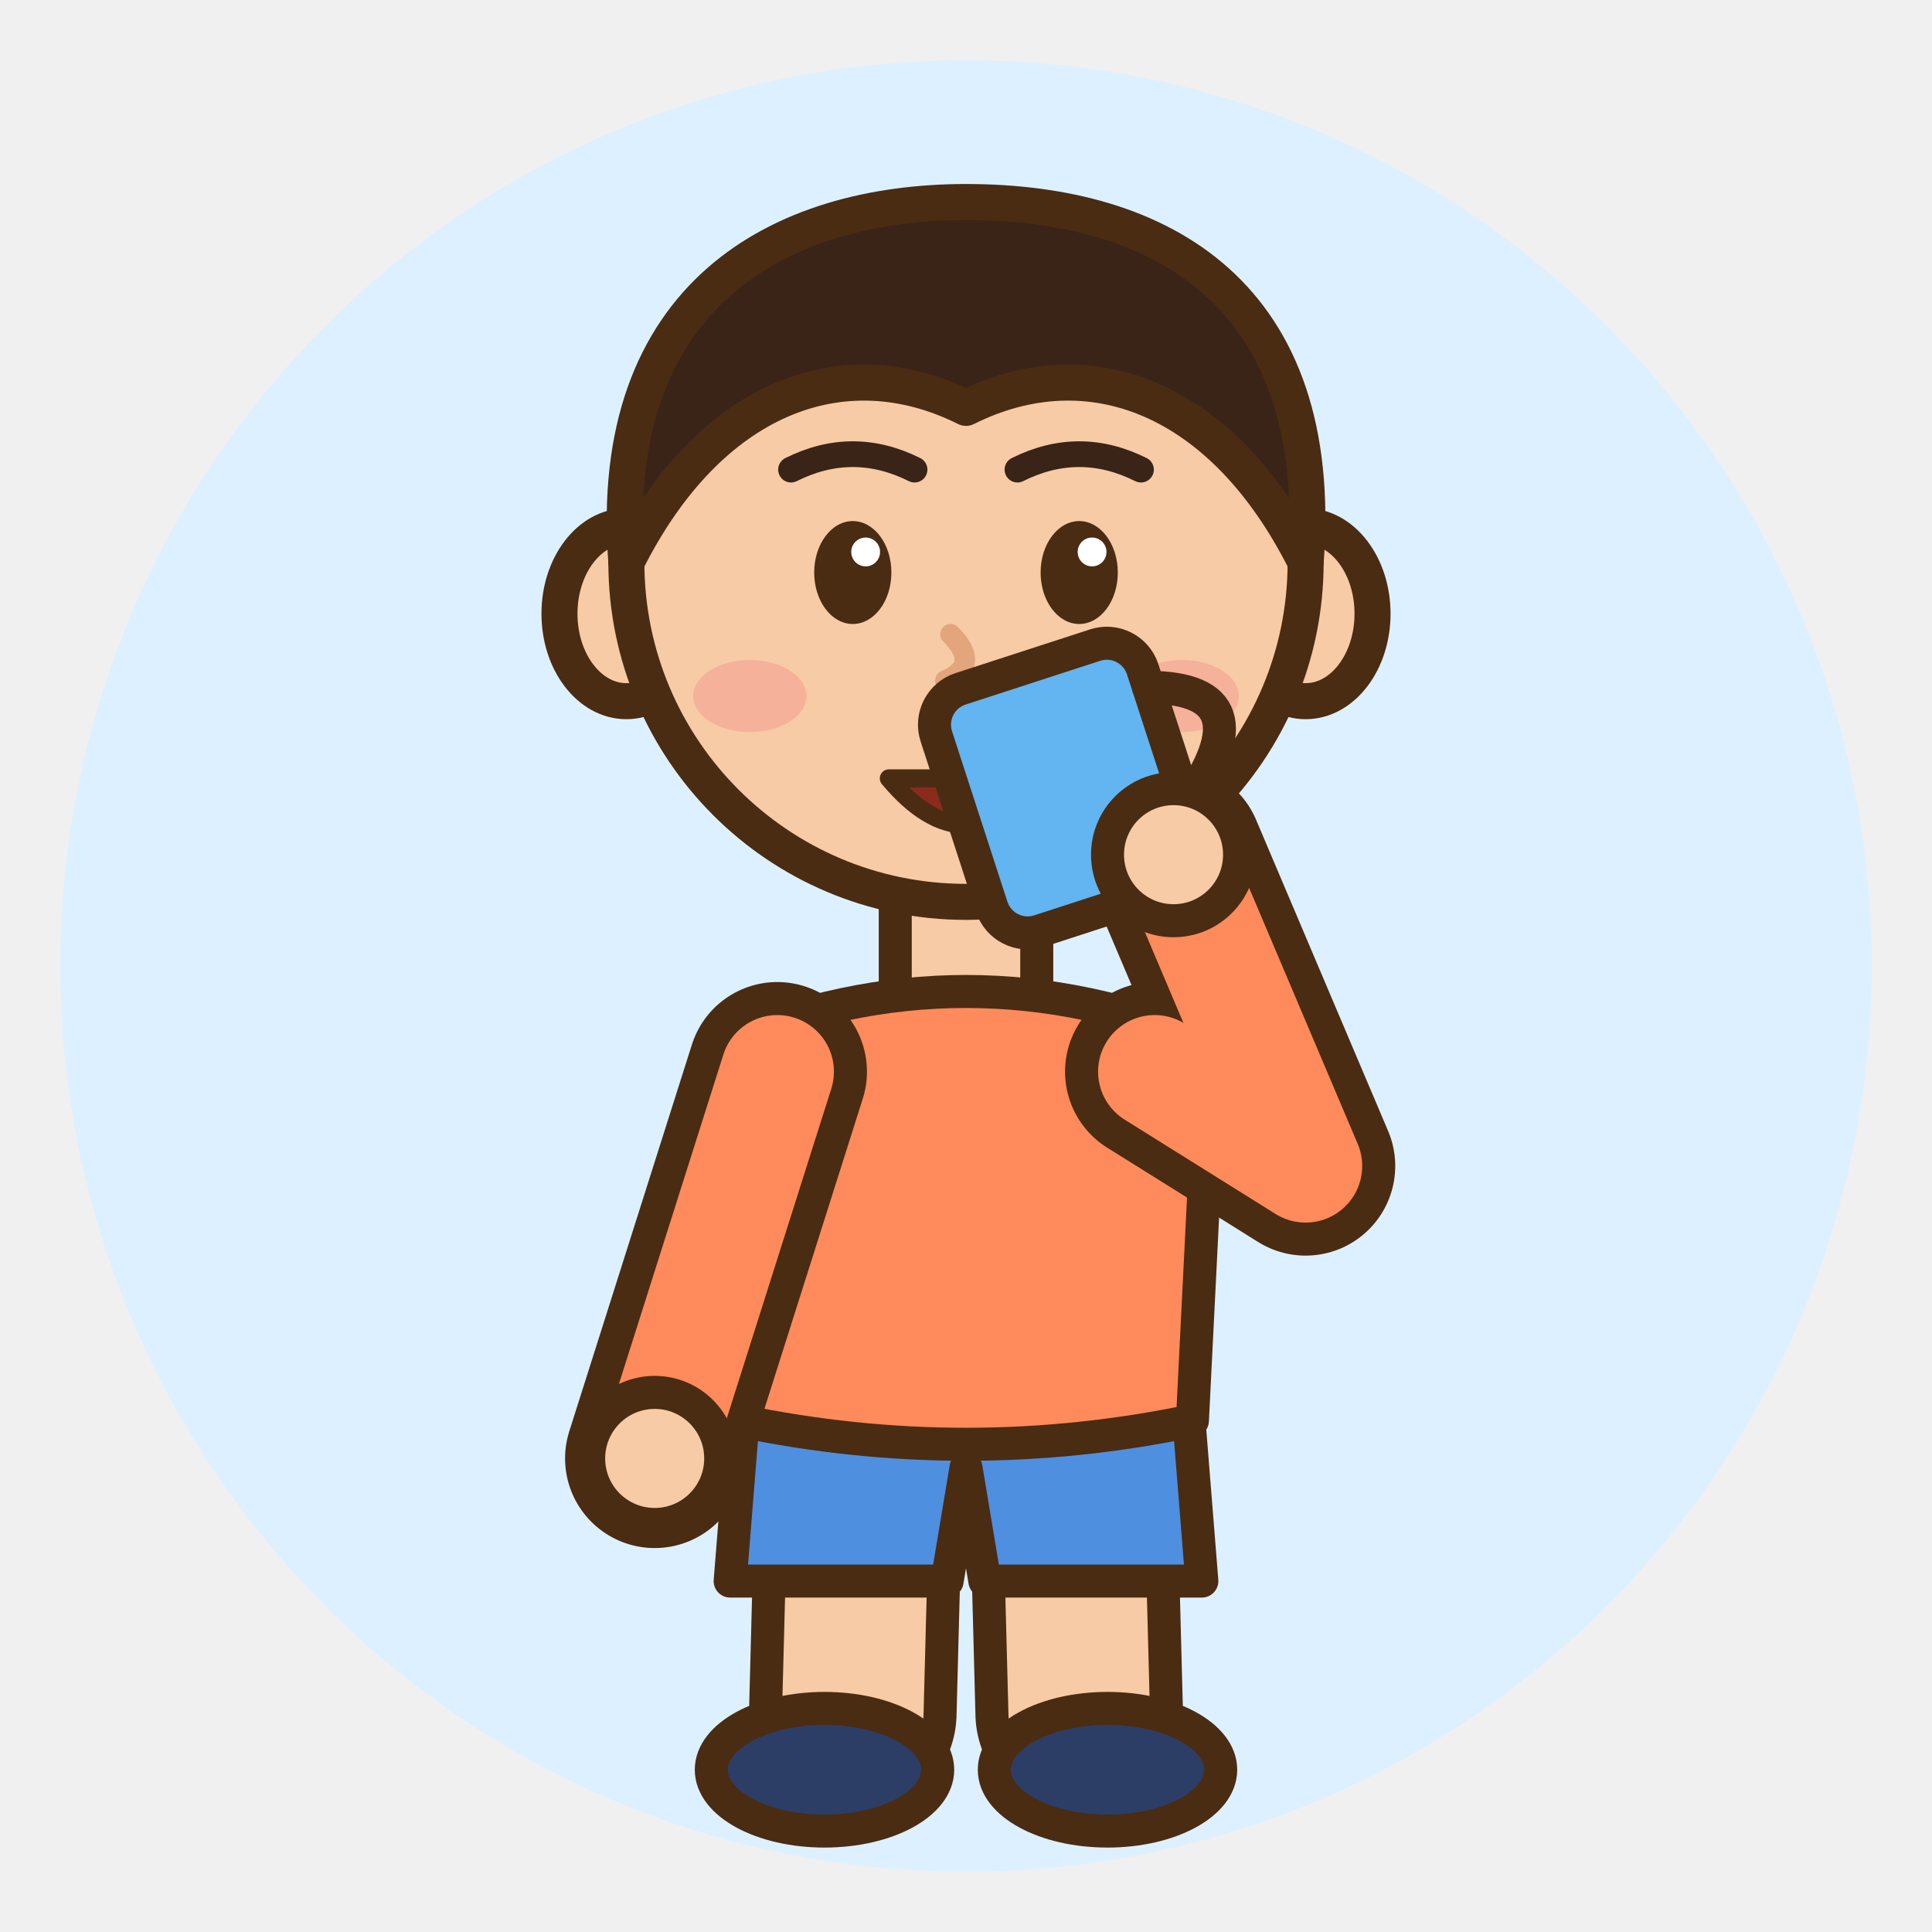
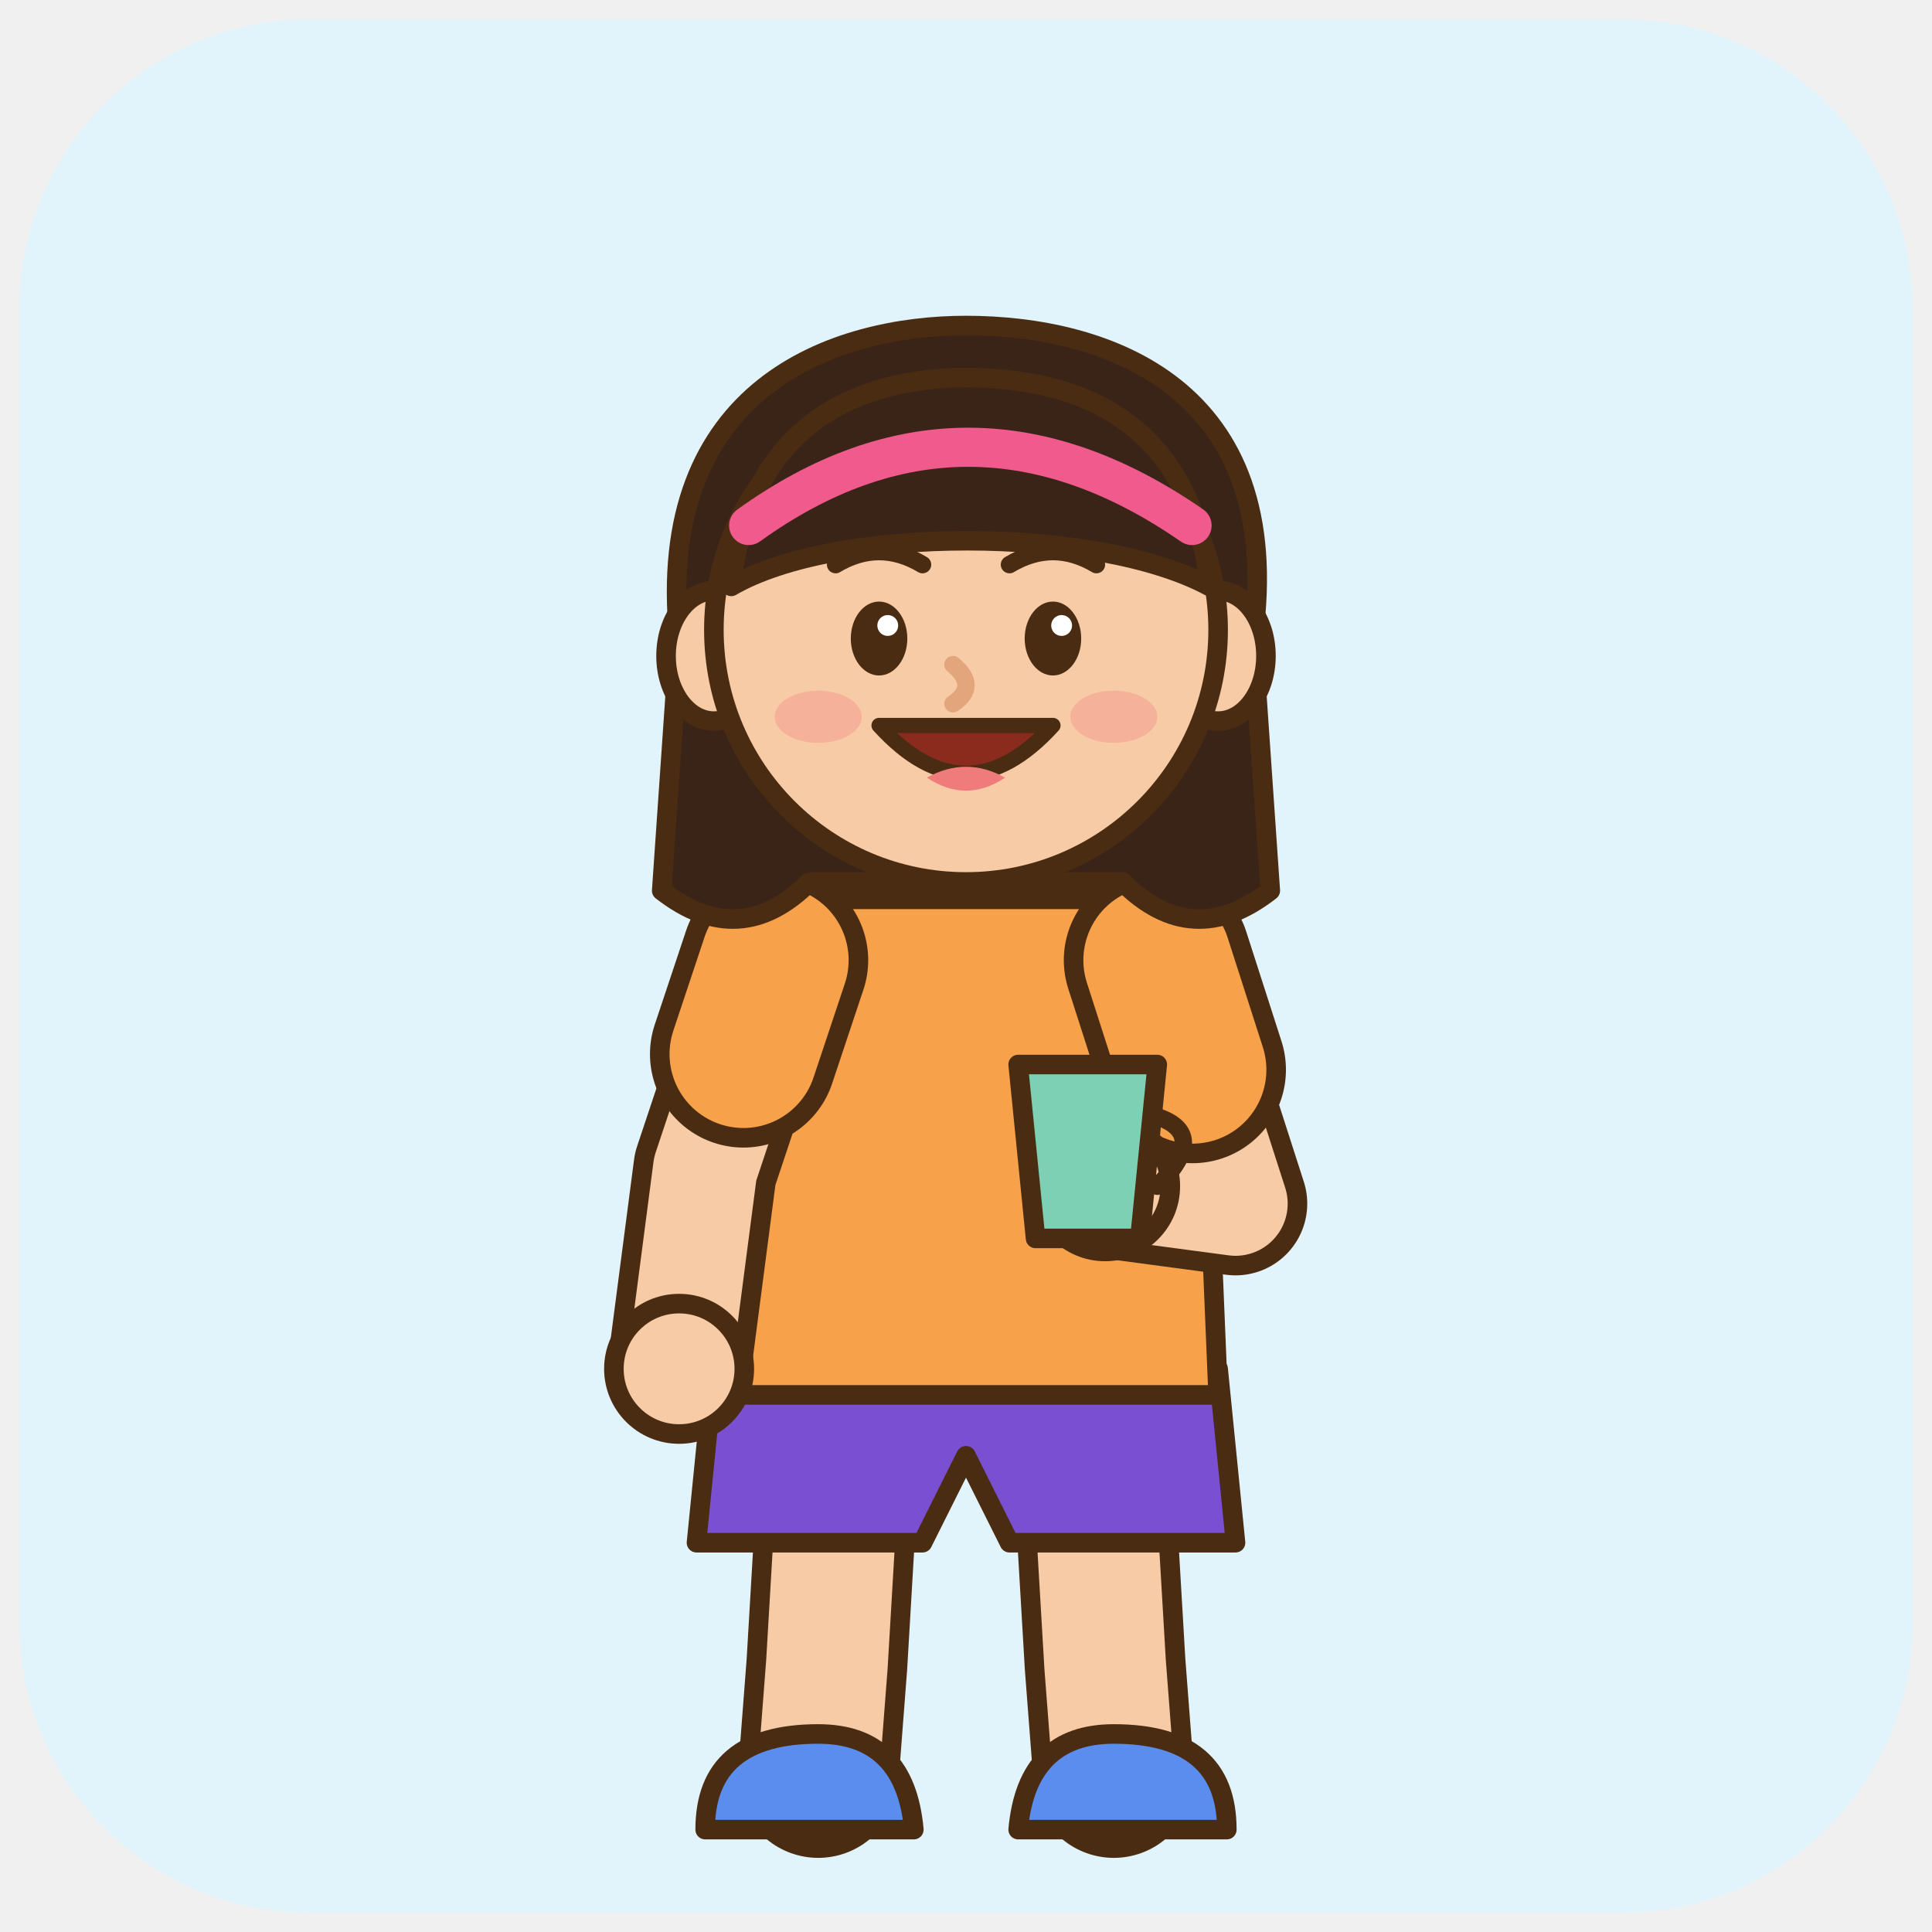
<svg xmlns="http://www.w3.org/2000/svg" viewBox="0 0 512 512">
-   <circle cx="256" cy="256" r="240" fill="#DDF0FF" />
-   <g transform="translate(256 269) scale(1.25) translate(-256 -302)">
-     <path d="M234 374 L232 450" fill="none" stroke="#4A2C12" stroke-width="44" stroke-linecap="round" stroke-linejoin="round" />
-     <path d="M234 374 L232 450" fill="none" stroke="#F6CBA5" stroke-width="30" stroke-linecap="round" stroke-linejoin="round" />
-     <path d="M278 374 L280 450" fill="none" stroke="#4A2C12" stroke-width="44" stroke-linecap="round" stroke-linejoin="round" />
-     <path d="M278 374 L280 450" fill="none" stroke="#F6CBA5" stroke-width="30" stroke-linecap="round" stroke-linejoin="round" />
-     <path d="M210 372 L206 422 L252 422 L256 398 L260 422 L306 422 L302 372 Z" fill="#4F8FE0" stroke="#4A2C12" stroke-width="7" stroke-linejoin="round" stroke-linecap="round" />
-     <ellipse cx="226" cy="462" rx="24" ry="13" fill="#2C3E66" stroke="#4A2C12" stroke-width="7" stroke-linejoin="round" stroke-linecap="round" />
-     <ellipse cx="286" cy="462" rx="24" ry="13" fill="#2C3E66" stroke="#4A2C12" stroke-width="7" stroke-linejoin="round" stroke-linecap="round" />
-     <rect x="241" y="264" width="30" height="40" rx="8" fill="#F6CBA5" stroke="#4A2C12" stroke-width="7" stroke-linejoin="round" stroke-linecap="round" />
-     <path d="M204 308 Q256 286 308 308 L304 388 Q256 398 208 388 Z" fill="#FF8A5B" stroke="#4A2C12" stroke-width="7" stroke-linejoin="round" stroke-linecap="round" />
-     <g transform="translate(256 206) scale(1.091) translate(-256 -150)">
-       <ellipse cx="190" cy="160" rx="13" ry="17" fill="#F6CBA5" stroke="#4A2C12" stroke-width="7" stroke-linejoin="round" stroke-linecap="round" />
-       <ellipse cx="322" cy="160" rx="13" ry="17" fill="#F6CBA5" stroke="#4A2C12" stroke-width="7" stroke-linejoin="round" stroke-linecap="round" />
-       <circle cx="256" cy="150" r="66" fill="#F6CBA5" stroke="#4A2C12" stroke-width="7" stroke-linejoin="round" stroke-linecap="round" />
-       <ellipse cx="234" cy="152" rx="7.5" ry="10" fill="#4A2C12" />
-       <ellipse cx="278" cy="152" rx="7.5" ry="10" fill="#4A2C12" />
-       <circle cx="236.5" cy="148" r="2.8" fill="#fff" />
-       <circle cx="280.5" cy="148" r="2.8" fill="#fff" />
-       <path d="M222 132 q12 -6 24 0" fill="none" stroke="#3A2418" stroke-width="5" stroke-linecap="round" stroke-linejoin="round" />
-       <path d="M266 132 q12 -6 24 0" fill="none" stroke="#3A2418" stroke-width="5" stroke-linecap="round" stroke-linejoin="round" />
-       <ellipse cx="214" cy="176" rx="11" ry="7" fill="#F59A92" opacity="0.55" />
-       <ellipse cx="298" cy="176" rx="11" ry="7" fill="#F59A92" opacity="0.55" />
-       <path d="M253 164 q6 6 -1 9" fill="none" stroke="#E2A57C" stroke-width="4" stroke-linecap="round" stroke-linejoin="round" />
-       <path d="M241 192 Q256 210 271 192 Z" fill="#8A2B1E" />
-       <path d="M241 192 Q256 210 271 192 Z" fill="none" stroke="#4A2C12" stroke-width="3.5" stroke-linecap="round" stroke-linejoin="round" />
-       <path d="M190 150 C186 98 220 80 256 80 C294 80 326 98 322 150 C306 118 280 108 256 120 C232 108 206 118 190 150 Z" fill="#3A2418" stroke="#4A2C12" stroke-width="7" stroke-linejoin="round" stroke-linecap="round" />
+   <style>
+     .fr { animation: fr 1.4s steps(1) infinite; }
+     .fr:not(.fr0) { opacity: 0; }
+     @keyframes fr { 0% { opacity: 1 } 50.00% { opacity: 0 } 100% { opacity: 0 } }
+     .fr1 { animation-delay: 0.70s; }
+     @media (prefers-reduced-motion: reduce) { * { animation: none !important; } }
+   </style>
+   <defs>
+     <clipPath id="tile">
+       <rect x="4" y="4" width="392" height="392" rx="60" />
+     </clipPath>
+   </defs>
+   <g transform="scale(1.28)">
+     <g clip-path="url(#tile)">
+       <rect x="4" y="4" width="392" height="392" rx="60" fill="#E2F4FB" />
+       <g class="fr fr0">
+         <g transform="translate(20 26) scale(0.9)">
+           <g transform="translate(0 0)">
+             <path d="M170 320 L168 354 L166 380" fill="none" stroke="#4A2C12" stroke-width="37" stroke-linejoin="round" stroke-linecap="round" />
+             <path d="M170 320 L168 354 L166 380" fill="none" stroke="#F6CBA5" stroke-width="28" stroke-linejoin="round" stroke-linecap="round" />
+             <path d="M230 320 L232 354 L234 380" fill="none" stroke="#4A2C12" stroke-width="37" stroke-linejoin="round" stroke-linecap="round" />
+             <path d="M230 320 L232 354 L234 380" fill="none" stroke="#F6CBA5" stroke-width="28" stroke-linejoin="round" stroke-linecap="round" />
+             <path d="M140 392 Q140 370 166 370 Q186 370 188 392 Z" fill="#5B8DEF" stroke="#4A2C12" stroke-width="4.5" stroke-linejoin="round" stroke-linecap="round" />
+             <path d="M212 392 Q214 370 234 370 Q260 370 260 392 Z" fill="#5B8DEF" stroke="#4A2C12" stroke-width="4.5" stroke-linejoin="round" stroke-linecap="round" />
+             <path d="M142 286 L258 286 L262 326 L210 326 L200 306 L190 326 L138 326 Z" fill="#7A4FD1" stroke="#4A2C12" stroke-width="4.5" stroke-linejoin="round" stroke-linecap="round" />
+             <rect x="188" y="160" width="24" height="30" rx="0" fill="#F6CBA5" />
+             <path d="M188 160 V190 M212 160 V190" fill="none" stroke="#4A2C12" stroke-width="4.5" stroke-linejoin="round" stroke-linecap="round" />
+             <path d="M146 196 Q148 180 166 178 L234 178 Q252 180 254 196 L258 292 L142 292 Z" fill="#F7A14A" stroke="#4A2C12" stroke-width="4.5" stroke-linejoin="round" stroke-linecap="round" />
+             <g class="arm-l">
+               <path d="M156 192 L140 240 L134 286" fill="none" stroke="#4A2C12" stroke-width="33" stroke-linejoin="round" stroke-linecap="round" />
+               <path d="M156 192 L140 240 L134 286" fill="none" stroke="#F6CBA5" stroke-width="24" stroke-linejoin="round" stroke-linecap="round" />
+               <path d="M156 192 L148.8 213.6" fill="none" stroke="#4A2C12" stroke-width="43" stroke-linejoin="round" stroke-linecap="round" />
+               <path d="M156 192 L148.8 213.6" fill="none" stroke="#F7A14A" stroke-width="34" stroke-linejoin="round" stroke-linecap="round" />
+               <circle cx="134" cy="286" r="15" fill="#F6CBA5" stroke="#4A2C12" stroke-width="4.5" stroke-linejoin="round" stroke-linecap="round" />
+             </g>
+             <g class="arm-r">
+               <path d="M244 192 L262 248 L232 244" fill="none" stroke="#4A2C12" stroke-width="33" stroke-linejoin="round" stroke-linecap="round" />
+               <path d="M244 192 L262 248 L232 244" fill="none" stroke="#F6CBA5" stroke-width="24" stroke-linejoin="round" stroke-linecap="round" />
+               <path d="M244 192 L252.1 217.2" fill="none" stroke="#4A2C12" stroke-width="43" stroke-linejoin="round" stroke-linecap="round" />
+               <path d="M244 192 L252.1 217.2" fill="none" stroke="#F7A14A" stroke-width="34" stroke-linejoin="round" stroke-linecap="round" />
+               <circle cx="232" cy="244" r="15" fill="#F6CBA5" stroke="#4A2C12" stroke-width="4.5" stroke-linejoin="round" stroke-linecap="round" />
+             </g>
+             <g class="head" transform="translate(0 0) rotate(0 200 170)">
+               <path d="M134 118 C128 60 170 46 200 46 C232 46 274 60 266 118 L270 176 Q252 190 236 174 L164 174 Q148 190 130 176 Z" fill="#3A2418" stroke="#4A2C12" stroke-width="4.5" stroke-linejoin="round" stroke-linecap="round" />
+               <ellipse cx="142" cy="122" rx="11" ry="15" fill="#F6CBA5" stroke="#4A2C12" stroke-width="4.5" stroke-linejoin="round" stroke-linecap="round" />
+               <ellipse cx="258" cy="122" rx="11" ry="15" fill="#F6CBA5" stroke="#4A2C12" stroke-width="4.5" stroke-linejoin="round" stroke-linecap="round" />
+               <circle cx="200" cy="116" r="58" fill="#F6CBA5" stroke="#4A2C12" stroke-width="4.5" stroke-linejoin="round" stroke-linecap="round" />
+               <ellipse cx="166" cy="136" rx="10" ry="6" fill="#F59A92" opacity="0.55" class="blush" />
+               <ellipse cx="234" cy="136" rx="10" ry="6" fill="#F59A92" opacity="0.55" class="blush" />
+               <path d="M197 124 q6 5 0 9" fill="none" stroke="#E2A57C" stroke-width="4" stroke-linejoin="round" stroke-linecap="round" />
+               <path d="M170 101 q10 -6 20 0" fill="none" stroke="#4A2C12" stroke-width="4" stroke-linejoin="round" stroke-linecap="round" />
+               <path d="M210 101 q10 -6 20 0" fill="none" stroke="#4A2C12" stroke-width="4" stroke-linejoin="round" stroke-linecap="round" />
+               <ellipse cx="180" cy="118" rx="6.5" ry="8.5" fill="#4A2C12" />
+               <ellipse cx="220" cy="118" rx="6.5" ry="8.5" fill="#4A2C12" />
+               <circle cx="182" cy="115" r="2.4" fill="#fff" />
+               <circle cx="222" cy="115" r="2.4" fill="#fff" />
+               <path d="M180 138 Q200 160 220 138 Z" fill="#8A2B1E" stroke="#4A2C12" stroke-width="3.5" stroke-linejoin="round" stroke-linecap="round" />
+               <path d="M191 150 Q200 145 209 150 Q200 156 191 150 Z" fill="#F07B7B" />
+               <path d="M146 106 C150 68 176 58 200 58 C226 58 252 68 256 106 C230 92 170 92 146 106 Z" fill="#3A2418" stroke="#4A2C12" stroke-width="4.5" stroke-linejoin="round" stroke-linecap="round" />
+               <path d="M150 92 Q200 56 252 92" fill="none" stroke="#F05A8C" stroke-width="9" stroke-linejoin="round" stroke-linecap="round" />
+             </g>
+           </g>
+           <g transform="rotate(0 228 236)">
+             <path d="M212 216 L244 216 L240 256 L216 256 Z" fill="#7ED0B5" stroke="#4A2C12" stroke-width="4.5" stroke-linejoin="round" stroke-linecap="round" />
+             <path d="M244 228 q12 4 0 16" fill="none" stroke="#4A2C12" stroke-width="4" stroke-linejoin="round" stroke-linecap="round" />
+           </g>
+         </g>
+       </g>
+       <g class="fr fr1">
+         <g transform="translate(20 26) scale(0.9)">
+           <g transform="translate(0 0)">
+             <path d="M170 320 L168 354 L166 380" fill="none" stroke="#4A2C12" stroke-width="37" stroke-linejoin="round" stroke-linecap="round" />
+             <path d="M170 320 L168 354 L166 380" fill="none" stroke="#F6CBA5" stroke-width="28" stroke-linejoin="round" stroke-linecap="round" />
+             <path d="M230 320 L232 354 L234 380" fill="none" stroke="#4A2C12" stroke-width="37" stroke-linejoin="round" stroke-linecap="round" />
+             <path d="M230 320 L232 354 L234 380" fill="none" stroke="#F6CBA5" stroke-width="28" stroke-linejoin="round" stroke-linecap="round" />
+             <path d="M140 392 Q140 370 166 370 Q186 370 188 392 Z" fill="#5B8DEF" stroke="#4A2C12" stroke-width="4.5" stroke-linejoin="round" stroke-linecap="round" />
+             <path d="M212 392 Q214 370 234 370 Q260 370 260 392 Z" fill="#5B8DEF" stroke="#4A2C12" stroke-width="4.5" stroke-linejoin="round" stroke-linecap="round" />
+             <path d="M142 286 L258 286 L262 326 L210 326 L200 306 L190 326 L138 326 Z" fill="#7A4FD1" stroke="#4A2C12" stroke-width="4.5" stroke-linejoin="round" stroke-linecap="round" />
+             <rect x="188" y="160" width="24" height="30" rx="0" fill="#F6CBA5" />
+             <path d="M188 160 V190 M212 160 V190" fill="none" stroke="#4A2C12" stroke-width="4.5" stroke-linejoin="round" stroke-linecap="round" />
+             <path d="M146 196 Q148 180 166 178 L234 178 Q252 180 254 196 L258 292 L142 292 Z" fill="#F7A14A" stroke="#4A2C12" stroke-width="4.5" stroke-linejoin="round" stroke-linecap="round" />
+             <g class="head" transform="translate(0 0) rotate(0 200 170)">
+               <path d="M134 118 C128 60 170 46 200 46 C232 46 274 60 266 118 L270 176 Q252 190 236 174 L164 174 Q148 190 130 176 Z" fill="#3A2418" stroke="#4A2C12" stroke-width="4.5" stroke-linejoin="round" stroke-linecap="round" />
+               <ellipse cx="142" cy="122" rx="11" ry="15" fill="#F6CBA5" stroke="#4A2C12" stroke-width="4.5" stroke-linejoin="round" stroke-linecap="round" />
+               <ellipse cx="258" cy="122" rx="11" ry="15" fill="#F6CBA5" stroke="#4A2C12" stroke-width="4.5" stroke-linejoin="round" stroke-linecap="round" />
+               <circle cx="200" cy="116" r="58" fill="#F6CBA5" stroke="#4A2C12" stroke-width="4.5" stroke-linejoin="round" stroke-linecap="round" />
+               <ellipse cx="166" cy="136" rx="10" ry="6" fill="#F59A92" opacity="0.55" class="blush" />
+               <ellipse cx="234" cy="136" rx="10" ry="6" fill="#F59A92" opacity="0.55" class="blush" />
+               <path d="M197 124 q6 5 0 9" fill="none" stroke="#E2A57C" stroke-width="4" stroke-linejoin="round" stroke-linecap="round" />
+               <path d="M170 101 q10 -6 20 0" fill="none" stroke="#4A2C12" stroke-width="4" stroke-linejoin="round" stroke-linecap="round" />
+               <path d="M210 101 q10 -6 20 0" fill="none" stroke="#4A2C12" stroke-width="4" stroke-linejoin="round" stroke-linecap="round" />
+               <ellipse cx="180" cy="118" rx="6.5" ry="8.5" fill="#4A2C12" />
+               <ellipse cx="220" cy="118" rx="6.5" ry="8.5" fill="#4A2C12" />
+               <circle cx="182" cy="115" r="2.4" fill="#fff" />
+               <circle cx="222" cy="115" r="2.4" fill="#fff" />
+               <ellipse cx="200" cy="145" rx="6" ry="5" fill="#8A2B1E" stroke="#4A2C12" stroke-width="3" stroke-linejoin="round" stroke-linecap="round" />
+               <path d="M146 106 C150 68 176 58 200 58 C226 58 252 68 256 106 C230 92 170 92 146 106 Z" fill="#3A2418" stroke="#4A2C12" stroke-width="4.5" stroke-linejoin="round" stroke-linecap="round" />
+               <path d="M150 92 Q200 56 252 92" fill="none" stroke="#F05A8C" stroke-width="9" stroke-linejoin="round" stroke-linecap="round" />
+             </g>
+             <g class="arm-l">
+               <path d="M156 192 L140 240 L134 286" fill="none" stroke="#4A2C12" stroke-width="33" stroke-linejoin="round" stroke-linecap="round" />
+               <path d="M156 192 L140 240 L134 286" fill="none" stroke="#F6CBA5" stroke-width="24" stroke-linejoin="round" stroke-linecap="round" />
+               <path d="M156 192 L148.8 213.6" fill="none" stroke="#4A2C12" stroke-width="43" stroke-linejoin="round" stroke-linecap="round" />
+               <path d="M156 192 L148.8 213.6" fill="none" stroke="#F7A14A" stroke-width="34" stroke-linejoin="round" stroke-linecap="round" />
+               <circle cx="134" cy="286" r="15" fill="#F6CBA5" stroke="#4A2C12" stroke-width="4.5" stroke-linejoin="round" stroke-linecap="round" />
+             </g>
+             <g class="arm-r">
+               <path d="M244 192 L266 208 L232 162" fill="none" stroke="#4A2C12" stroke-width="33" stroke-linejoin="round" stroke-linecap="round" />
+               <path d="M244 192 L266 208 L232 162" fill="none" stroke="#F6CBA5" stroke-width="24" stroke-linejoin="round" stroke-linecap="round" />
+               <path d="M244 192 L253.9 199.2" fill="none" stroke="#4A2C12" stroke-width="43" stroke-linejoin="round" stroke-linecap="round" />
+               <path d="M244 192 L253.9 199.2" fill="none" stroke="#F7A14A" stroke-width="34" stroke-linejoin="round" stroke-linecap="round" />
+               <circle cx="232" cy="162" r="15" fill="#F6CBA5" stroke="#4A2C12" stroke-width="4.5" stroke-linejoin="round" stroke-linecap="round" />
+             </g>
+           </g>
+           <g transform="rotate(-30 220 150)">
+             <path d="M204 130 L236 130 L232 170 L208 170 Z" fill="#7ED0B5" stroke="#4A2C12" stroke-width="4.5" stroke-linejoin="round" stroke-linecap="round" />
+             <path d="M236 142 q12 4 0 16" fill="none" stroke="#4A2C12" stroke-width="4" stroke-linejoin="round" stroke-linecap="round" />
+           </g>
+         </g>
+       </g>
    </g>
-     <path d="M216 314 L190 396" fill="none" stroke="#4A2C12" stroke-width="38" stroke-linecap="round" stroke-linejoin="round" />
-     <path d="M216 314 L190 396" fill="none" stroke="#FF8A5B" stroke-width="24" stroke-linecap="round" stroke-linejoin="round" />
-     <path d="M296 314 L328 334 L300 268" fill="none" stroke="#4A2C12" stroke-width="38" stroke-linecap="round" stroke-linejoin="round" />
-     <path d="M296 314 L328 334 L300 268" fill="none" stroke="#FF8A5B" stroke-width="24" stroke-linecap="round" stroke-linejoin="round" />
-     <g transform="rotate(-18 280 252)">
-       <rect x="254" y="226" width="46" height="54" rx="8" fill="#62B5F0" stroke="#4A2C12" stroke-width="7" stroke-linejoin="round" stroke-linecap="round" />
-       <path d="M300 238 Q324 246 300 264" fill="none" stroke="#4A2C12" stroke-linejoin="round" stroke-linecap="round" stroke-width="7" />
-     </g>
-     <circle cx="190" cy="396" r="14" fill="#F6CBA5" stroke="#4A2C12" stroke-width="7" stroke-linejoin="round" stroke-linecap="round" />
-     <circle cx="300" cy="268" r="14" fill="#F6CBA5" stroke="#4A2C12" stroke-width="7" stroke-linejoin="round" stroke-linecap="round" />
  </g>
</svg>
